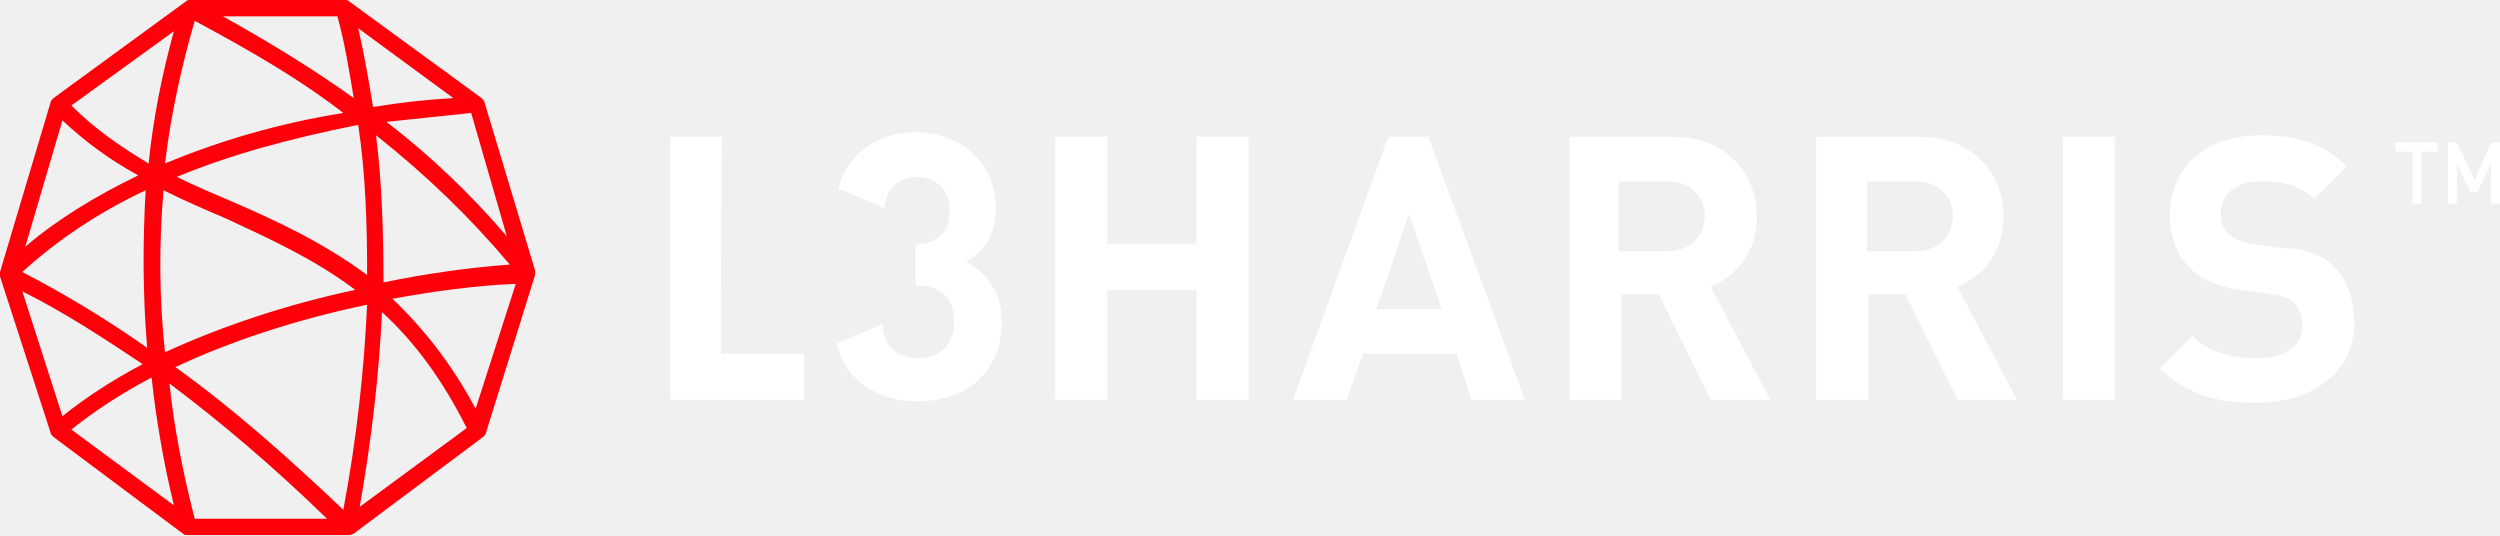
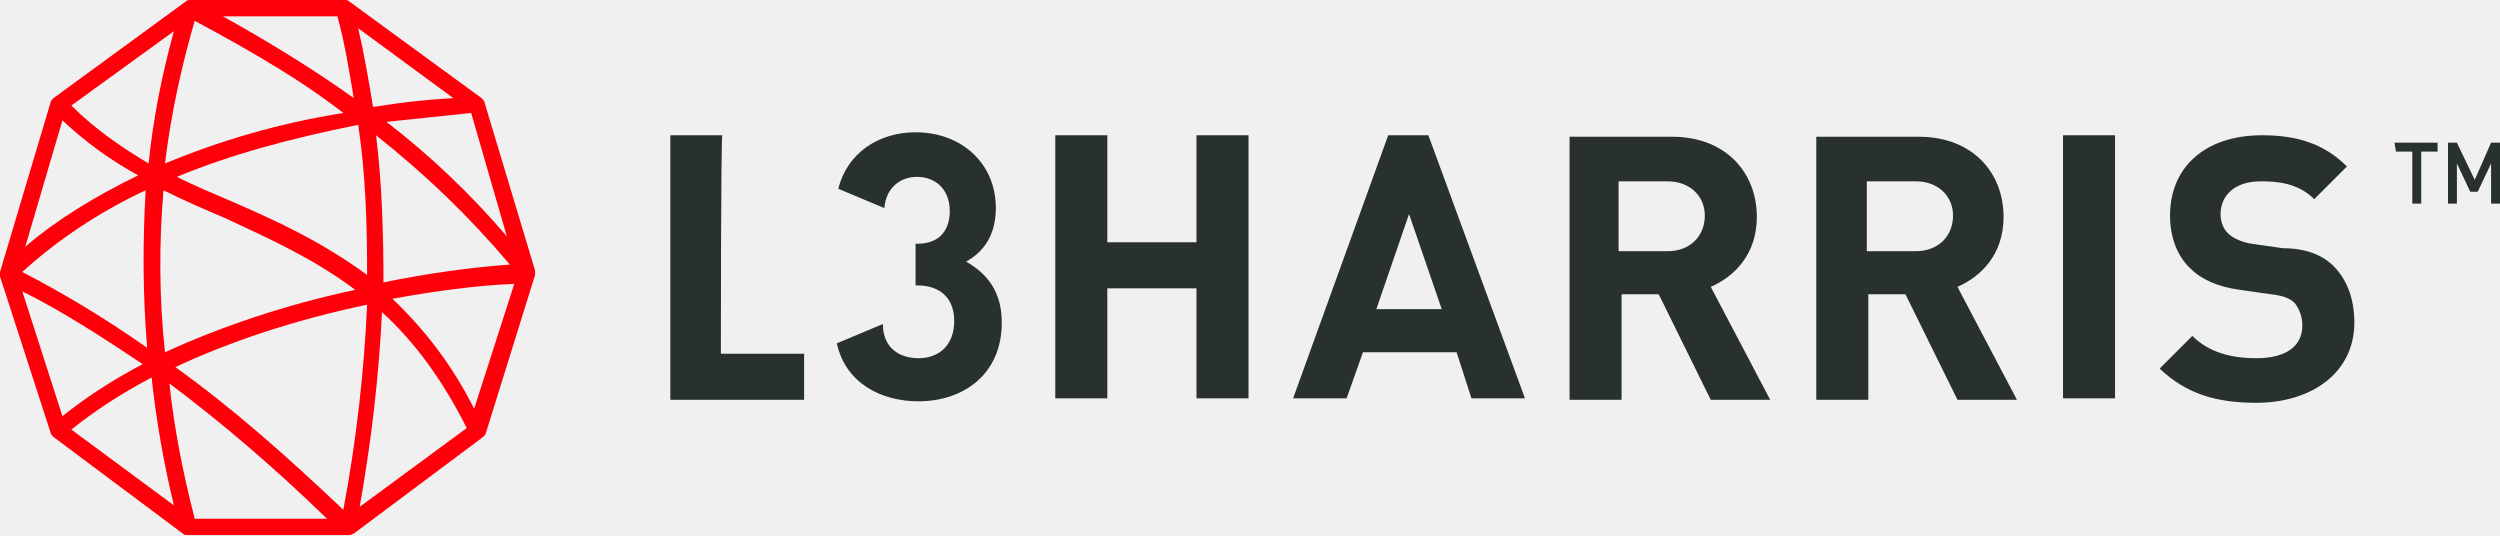
<svg xmlns="http://www.w3.org/2000/svg" version="1.1" id="Layer_1" x="0px" y="0px" viewBox="0 0 168.2 36" style="enable-background:new 0 0 168.2 36;" xml:space="preserve">
  <style type="text/css">
	.st0{fill:#FF000A;}
- 	.st1{fill:#FFFFFF;}
+ 	.st1{fill:#283030;}
</style>
  <g>
-     <path class="st0" d="M23.4,36H12.6c-0.1,0-0.2,0-0.3-0.1l-8.7-6.5c-0.1-0.1-0.2-0.2-0.2-0.3L0,18.6c0-0.1,0-0.2,0-0.3L3.4,6.9   c0-0.1,0.1-0.2,0.2-0.3l8.9-6.5C12.6,0,12.7,0,12.8,0h10.4c0.1,0,0.2,0,0.3,0.1l8.9,6.5c0.1,0.1,0.2,0.2,0.2,0.3L36,18.2   c0,0.1,0,0.2,0,0.3l-3.3,10.6c0,0.1-0.1,0.2-0.2,0.3l-8.7,6.5C23.6,36,23.5,36,23.4,36 M13.1,34.9H22c-3.5-3.4-7-6.4-10.6-9.1   C11.7,28.7,12.3,31.8,13.1,34.9 M11.8,24.7c3.9,2.8,7.5,6,11.3,9.6c0.9-4.8,1.4-9.4,1.6-13.8C19.9,21.5,15.4,23,11.8,24.7 M25.7,21   c-0.2,4.2-0.7,8.6-1.5,13.1l7.2-5.3C29.8,25.6,27.9,23,25.7,21 M4.8,28.9l6.9,5.1c-0.7-2.9-1.2-5.8-1.5-8.6   C8.1,26.5,6.3,27.7,4.8,28.9 M1.5,19.6L4.2,28c1.5-1.2,3.3-2.4,5.4-3.5C6.9,22.7,4.3,21,1.5,19.6 M26.4,20.1c2.1,2,4,4.4,5.6,7.4   l2.7-8.4C32,19.2,29.2,19.6,26.4,20.1 M11,12.8c-0.3,3.5-0.3,7.2,0.1,10.9c3.7-1.7,8.1-3.2,12.8-4.2c-2.8-2.1-5.7-3.4-8.7-4.8   C13.8,14.1,12.4,13.5,11,12.8 M1.5,18.3c2.9,1.5,5.7,3.2,8.4,5.1c-0.3-3.6-0.3-7.2-0.1-10.6C6.6,14.3,3.8,16.2,1.5,18.3 M25.3,9.1   c0.4,3.2,0.5,6.6,0.5,9.9c2.9-0.6,5.8-1,8.5-1.2C31.6,14.6,28.7,11.8,25.3,9.1 M11.9,11.9c1.2,0.6,2.4,1.1,3.8,1.7   c3,1.3,6,2.7,9,4.9c0-3.4-0.1-6.8-0.6-10.1C19.6,9.3,15.5,10.4,11.9,11.9 M4.2,8.1l-2.5,8.5c2.1-1.8,4.7-3.4,7.6-4.8   C7.3,10.7,5.7,9.5,4.2,8.1 M26,8.2c3,2.3,5.7,4.9,8.1,7.7l-2.4-8.3C29.8,7.8,27.9,8,26,8.2 M13.1,1.4c-0.9,3.1-1.6,6.3-2,9.6   c3.6-1.5,7.6-2.7,12-3.4C20.4,5.5,17.2,3.6,13.1,1.4 M4.8,7.1C6.3,8.6,8,9.8,10,11c0.3-3,0.9-6,1.7-8.9L4.8,7.1z M24.1,1.9   c0.4,1.7,0.7,3.5,1,5.3c1.8-0.3,3.6-0.5,5.4-0.6L24.1,1.9z M15,1.1c3.4,1.9,6.3,3.7,8.8,5.5c-0.3-1.8-0.6-3.7-1.1-5.5   C22.7,1.1,15,1.1,15,1.1z" />
-     <path class="st1" d="M93.4,9.2l-6.4,17.7h3.6l1.1-3.1h6.3l1,3.1h3.6L96.1,9.2H93.4z M92.6,20.8l2.2-6.4l2.2,6.4H92.6z M118.2,14.6   c0-3-2.1-5.4-5.7-5.4h-6.9v17.7h3.5v-7.1h2.5l3.5,7.1h4l-4-7.6C116.7,18.6,118.2,17.1,118.2,14.6z M112.2,16.9h-3.3v-4.7h3.3   c1.5,0,2.5,1,2.5,2.3C114.7,15.9,113.7,16.9,112.2,16.9z M134.8,14.6c0-3-2.1-5.4-5.7-5.4h-6.9v17.7h3.5v-7.1h2.5l3.5,7.1h4l-4-7.6   C133.3,18.6,134.8,17.1,134.8,14.6z M128.9,16.9h-3.3v-4.7h3.3c1.5,0,2.5,1,2.5,2.3C131.4,15.9,130.4,16.9,128.9,16.9z M138.8,9.2   h3.5v17.7h-3.5V9.2z M157,17.9c0.9,0.9,1.4,2.2,1.4,3.8c0,3.4-2.9,5.4-6.6,5.4c-2.7,0-4.7-0.6-6.5-2.3l2.2-2.2   c1.1,1.1,2.6,1.5,4.3,1.5c2,0,3.1-0.8,3.1-2.2c0-0.6-0.2-1.1-0.5-1.5c-0.3-0.3-0.7-0.5-1.6-0.6l-2.1-0.3c-1.5-0.2-2.6-0.7-3.4-1.5   c-0.8-0.8-1.3-2-1.3-3.5c0-3.2,2.3-5.4,6.2-5.4c2.4,0,4.2,0.6,5.7,2.1l-2.2,2.2c-1.1-1.1-2.5-1.2-3.6-1.2c-1.8,0-2.7,1-2.7,2.2   c0,0.4,0.1,0.9,0.5,1.3c0.3,0.3,0.9,0.6,1.6,0.7l2.1,0.3C155.2,16.7,156.3,17.2,157,17.9z M67.4,21.7c0,3.5-2.6,5.3-5.6,5.3   c-2.5,0-4.9-1.2-5.5-3.9l3.1-1.3c0,1.6,1.1,2.3,2.4,2.3c1.4,0,2.4-0.9,2.4-2.5c0-1.5-0.9-2.4-2.5-2.4h-0.1v-2.8h0.1   c1.6,0,2.2-1,2.2-2.2c0-1.5-1-2.3-2.2-2.3c-1.2,0-2.1,0.8-2.2,2.1l-3.1-1.3c0.6-2.4,2.7-3.8,5.2-3.8c3.1,0,5.4,2.1,5.4,5.1   c0,1.9-0.9,3-2,3.6C66.4,18.4,67.4,19.6,67.4,21.7z M80.5,9.2H84v17.7h-3.5v-7.4h-6v7.4h-3.5V9.2h3.5v7.2h6V9.2z M48.5,23.8h5.6   v3.1h-9V9.2h3.5C48.5,9.2,48.5,23.8,48.5,23.8z M161.1,9.6h2.9v0.6h-1.1v3.5h-0.6v-3.5h-1.1L161.1,9.6L161.1,9.6z M168.2,9.6v4.1   h-0.6V11l-0.9,1.9h-0.5l0,0l-0.9-1.9v2.7h-0.6V9.6h0.6l0,0l1.2,2.5l1.1-2.5H168.2z" />
+     <path class="st0" d="M23.4,36H12.6c-0.1,0-0.2,0-0.3-0.1l-8.7-6.5c-0.1-0.1-0.2-0.2-0.2-0.3L0,18.6c0-0.1,0-0.2,0-0.3L3.4,6.9   c0-0.1,0.1-0.2,0.2-0.3l8.9-6.5C12.6,0,12.7,0,12.8,0h10.4c0.1,0,0.2,0,0.3,0.1l8.9,6.5c0.1,0.1,0.2,0.2,0.2,0.3L36,18.2   c0,0.1,0,0.2,0,0.3l-3.3,10.6c0,0.1-0.1,0.2-0.2,0.3l-8.7,6.5C23.6,36,23.5,36,23.4,36 M13.1,34.9H22c-3.5-3.4-7-6.4-10.6-9.1   C11.7,28.7,12.3,31.8,13.1,34.9 M11.8,24.7c3.9,2.8,7.5,6,11.3,9.6c0.9-4.8,1.4-9.4,1.6-13.8C19.9,21.5,15.4,23,11.8,24.7 M25.7,21   c-0.2,4.2-0.7,8.6-1.5,13.1l7.2-5.3C29.8,25.6,27.9,23,25.7,21 M4.8,28.9l6.9,5.1c-0.7-2.9-1.2-5.8-1.5-8.6   C8.1,26.5,6.3,27.7,4.8,28.9 M1.5,19.6L4.2,28c1.5-1.2,3.3-2.4,5.4-3.5C6.9,22.7,4.3,21,1.5,19.6 M26.4,20.1c2.1,2,4,4.4,5.5,7.4   l2.7-8.4C32,19.2,29.2,19.6,26.4,20.1 M11,12.8c-0.3,3.5-0.3,7.2,0.1,10.9c3.7-1.7,8.1-3.2,12.8-4.2c-2.8-2.1-5.7-3.4-8.7-4.8   C13.8,14.1,12.4,13.5,11,12.8 M1.5,18.3c2.9,1.5,5.7,3.2,8.4,5.1c-0.3-3.6-0.3-7.2-0.1-10.6C6.6,14.3,3.8,16.2,1.5,18.3 M25.3,9.1   c0.4,3.2,0.5,6.6,0.5,9.9c2.9-0.6,5.8-1,8.5-1.2C31.6,14.6,28.7,11.8,25.3,9.1 M11.9,11.9c1.2,0.6,2.4,1.1,3.8,1.7   c3,1.3,6,2.7,9,4.9c0-3.4-0.1-6.8-0.6-10.1C19.6,9.3,15.5,10.4,11.9,11.9 M4.2,8.1l-2.5,8.5c2.1-1.8,4.7-3.4,7.6-4.8   C7.3,10.7,5.7,9.5,4.2,8.1 M26,8.2c3,2.3,5.7,4.9,8.1,7.7l-2.4-8.3C29.8,7.8,27.9,8,26,8.2 M13.1,1.4c-0.9,3.1-1.6,6.3-2,9.6   c3.6-1.5,7.6-2.7,12-3.4C20.4,5.5,17.2,3.6,13.1,1.4 M4.8,7.1C6.3,8.6,8,9.8,10,11c0.3-3,0.9-6,1.7-8.9L4.8,7.1z M24.1,1.9   c0.4,1.7,0.7,3.5,1,5.3c1.8-0.3,3.6-0.5,5.4-0.6L24.1,1.9z M15,1.1c3.4,1.9,6.3,3.7,8.8,5.5c-0.3-1.8-0.6-3.7-1.1-5.5   C22.7,1.1,15,1.1,15,1.1z" />
+     <path class="st1" d="M93.4,9.1l-6.4,17.7h3.6l1.1-3.1h6.3l1,3.1h3.6L96.1,9.1H93.4z M92.6,20.8l2.2-6.4l2.2,6.4H92.6z M118.2,14.6   c0-3-2.1-5.4-5.7-5.4h-6.9v17.7h3.5v-7.1h2.5l3.5,7.1h4l-4-7.6C116.7,18.6,118.2,17.1,118.2,14.6z M112.2,16.9h-3.3v-4.7h3.3   c1.5,0,2.5,1,2.5,2.3C114.7,15.9,113.7,16.9,112.2,16.9z M134.8,14.6c0-3-2.1-5.4-5.7-5.4h-6.9v17.7h3.5v-7.1h2.5l3.5,7.1h4l-4-7.6   C133.3,18.6,134.8,17.1,134.8,14.6z M128.9,16.9h-3.3v-4.7h3.3c1.5,0,2.5,1,2.5,2.3C131.4,15.9,130.4,16.9,128.9,16.9z M138.8,9.1   h3.5v17.7h-3.5V9.1z M157,17.9c0.9,0.9,1.4,2.2,1.4,3.8c0,3.4-2.9,5.4-6.6,5.4c-2.7,0-4.7-0.6-6.5-2.3l2.2-2.2   c1.1,1.1,2.6,1.5,4.3,1.5c2,0,3.1-0.8,3.1-2.2c0-0.6-0.2-1.1-0.5-1.5c-0.3-0.3-0.7-0.5-1.6-0.6l-2.1-0.3c-1.5-0.2-2.6-0.7-3.4-1.5   c-0.8-0.8-1.3-2-1.3-3.5c0-3.2,2.3-5.4,6.2-5.4c2.4,0,4.2,0.6,5.7,2.1l-2.2,2.2c-1.1-1.1-2.5-1.2-3.6-1.2c-1.8,0-2.7,1-2.7,2.2   c0,0.4,0.1,0.9,0.5,1.3c0.3,0.3,0.9,0.6,1.6,0.7l2.1,0.3C155.2,16.7,156.3,17.2,157,17.9z M67.4,21.7c0,3.5-2.6,5.3-5.6,5.3   c-2.5,0-4.9-1.2-5.5-3.9l3.1-1.3c0,1.6,1.1,2.3,2.4,2.3c1.4,0,2.4-0.9,2.4-2.5c0-1.5-0.9-2.4-2.5-2.4h-0.1v-2.8h0.1   c1.6,0,2.2-1,2.2-2.2c0-1.5-1-2.3-2.2-2.3c-1.2,0-2.1,0.8-2.2,2.1l-3.1-1.3c0.6-2.4,2.7-3.8,5.2-3.8c3.1,0,5.4,2.1,5.4,5.1   c0,1.9-0.9,3-2,3.6C66.4,18.4,67.4,19.6,67.4,21.7z M80.5,9.1H84v17.7h-3.5v-7.4h-6v7.4h-3.5V9.1h3.5v7.2h6V9.1z M48.5,23.8h5.6   v3.1h-9V9.1h3.5C48.5,9.1,48.5,23.8,48.5,23.8z M161.1,9.6h2.9v0.6h-1.1v3.5h-0.6v-3.5h-1.1L161.1,9.6L161.1,9.6z M168.2,9.6v4.1   h-0.6V11l-0.9,1.9h-0.5l0,0l-0.9-1.9v2.7h-0.6V9.6h0.6l0,0l1.2,2.5l1.1-2.5H168.2z" />
  </g>
</svg>
